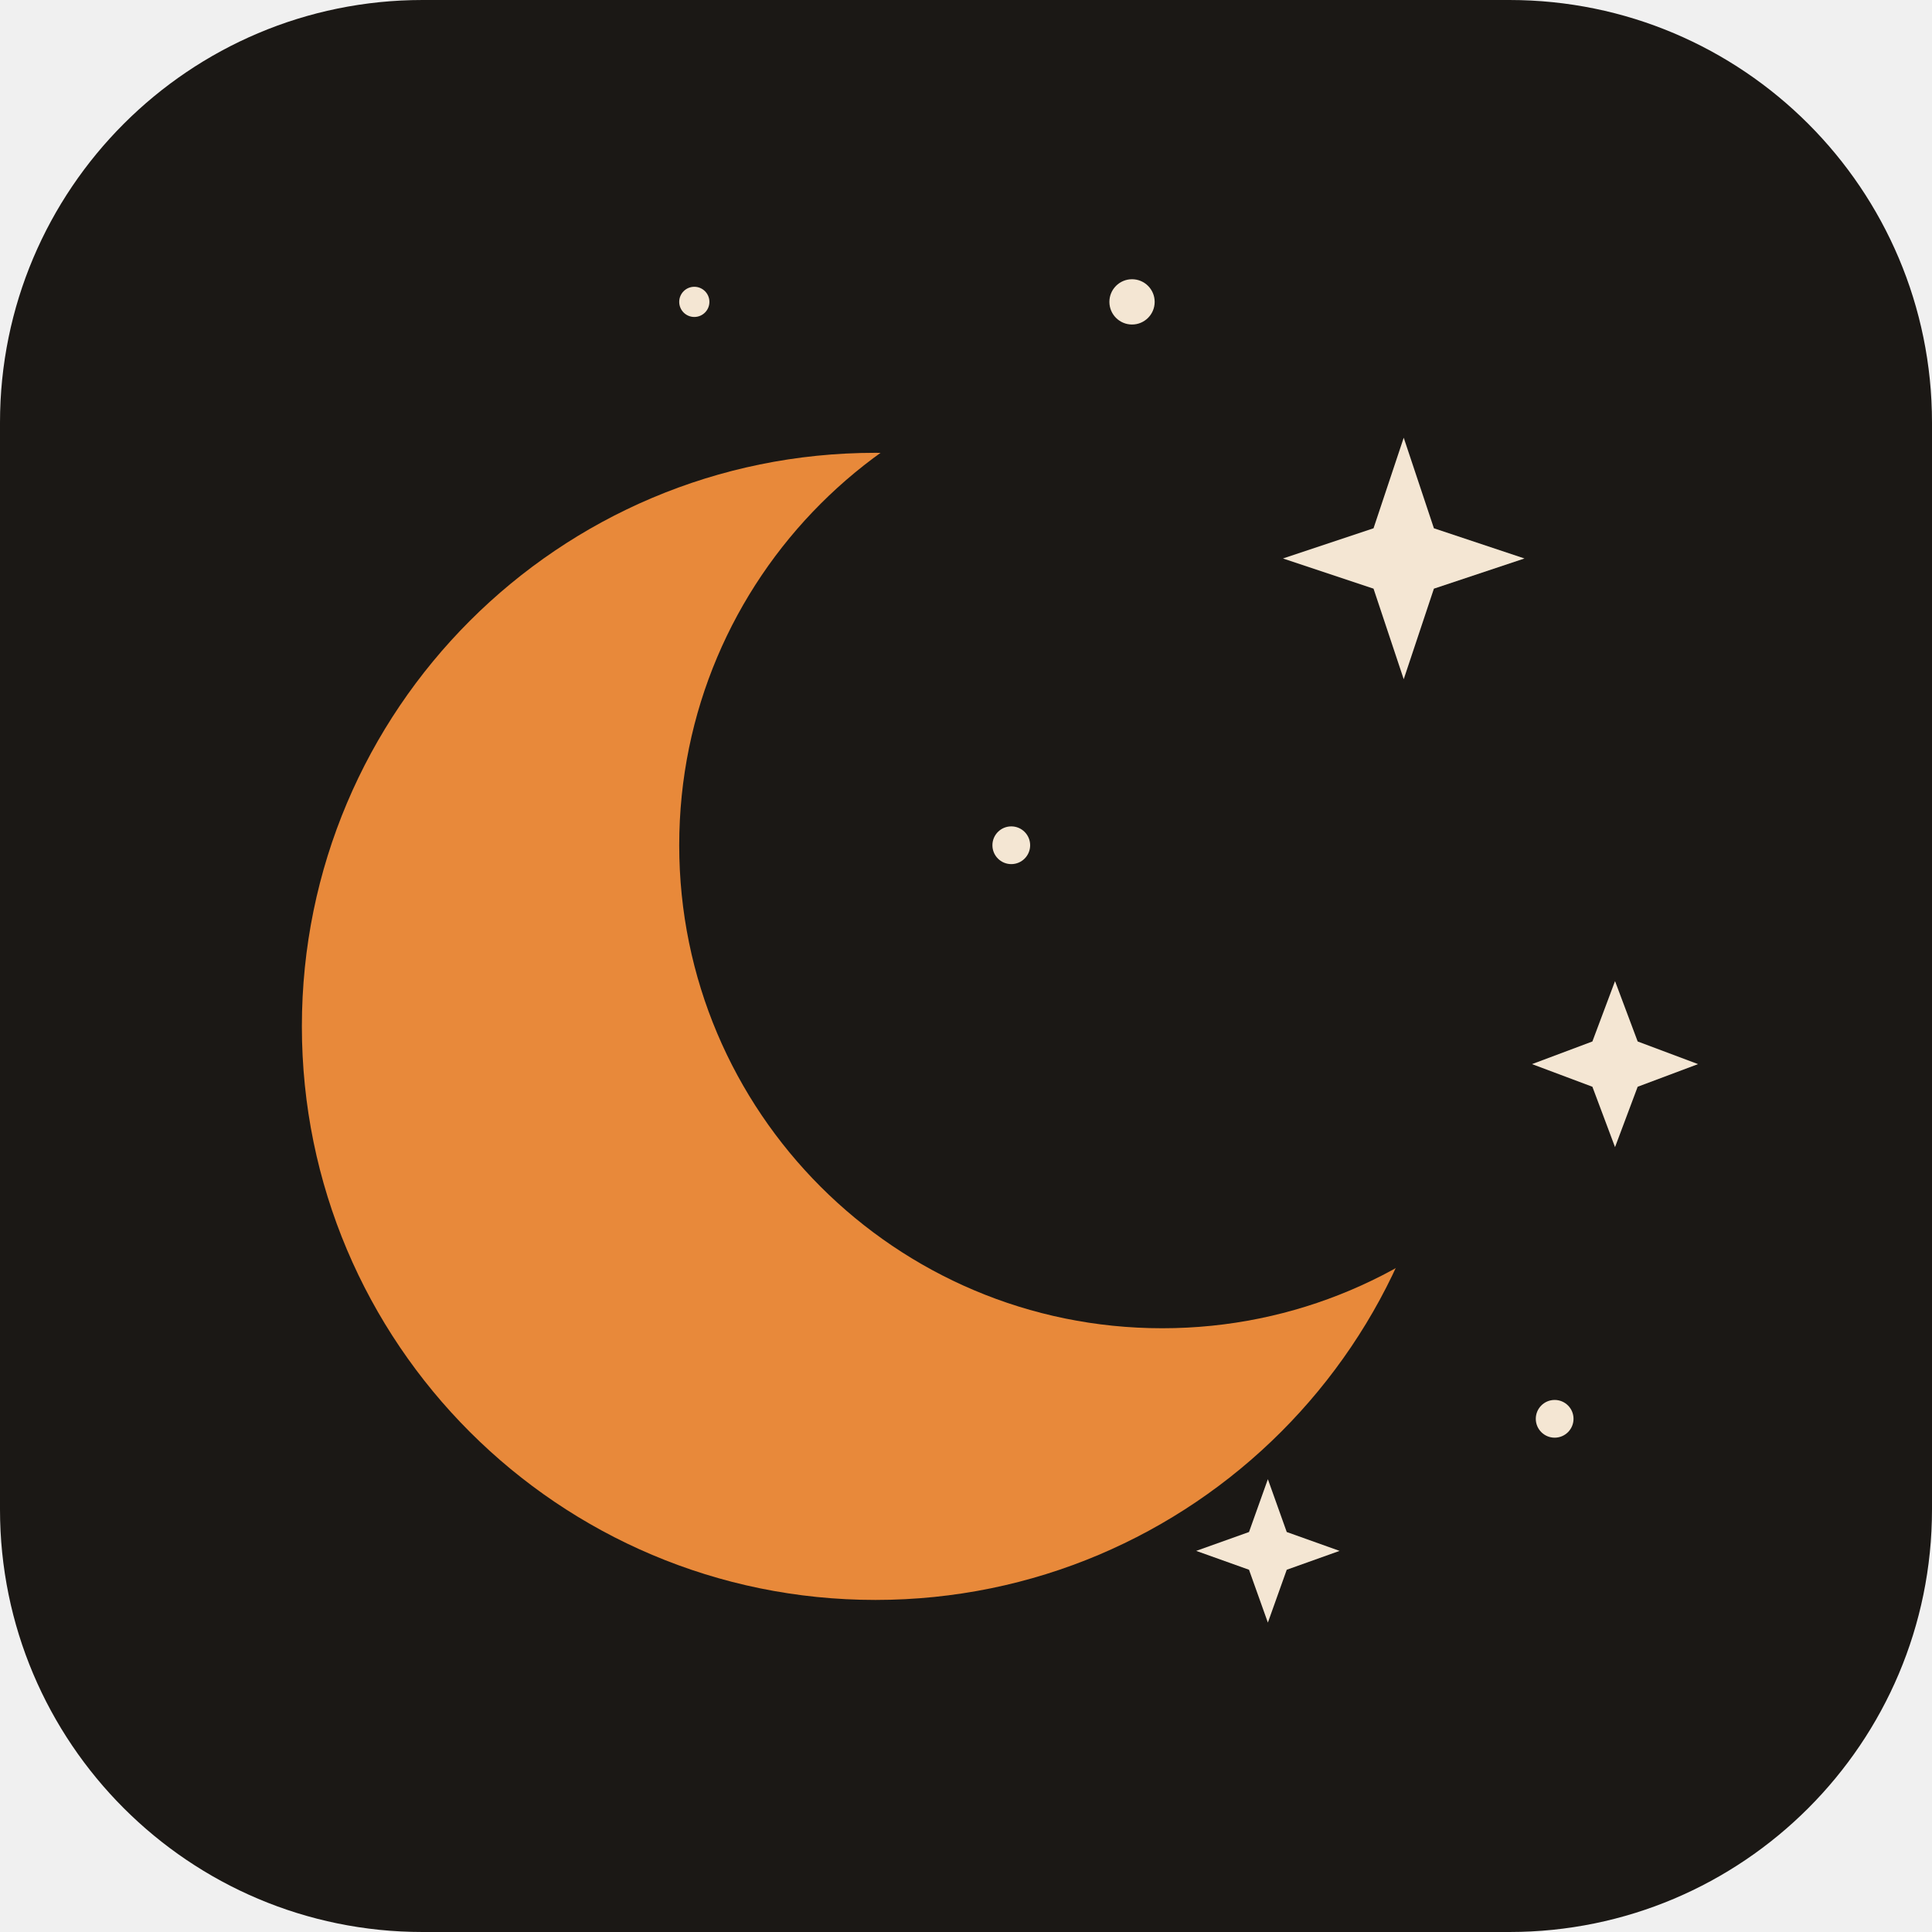
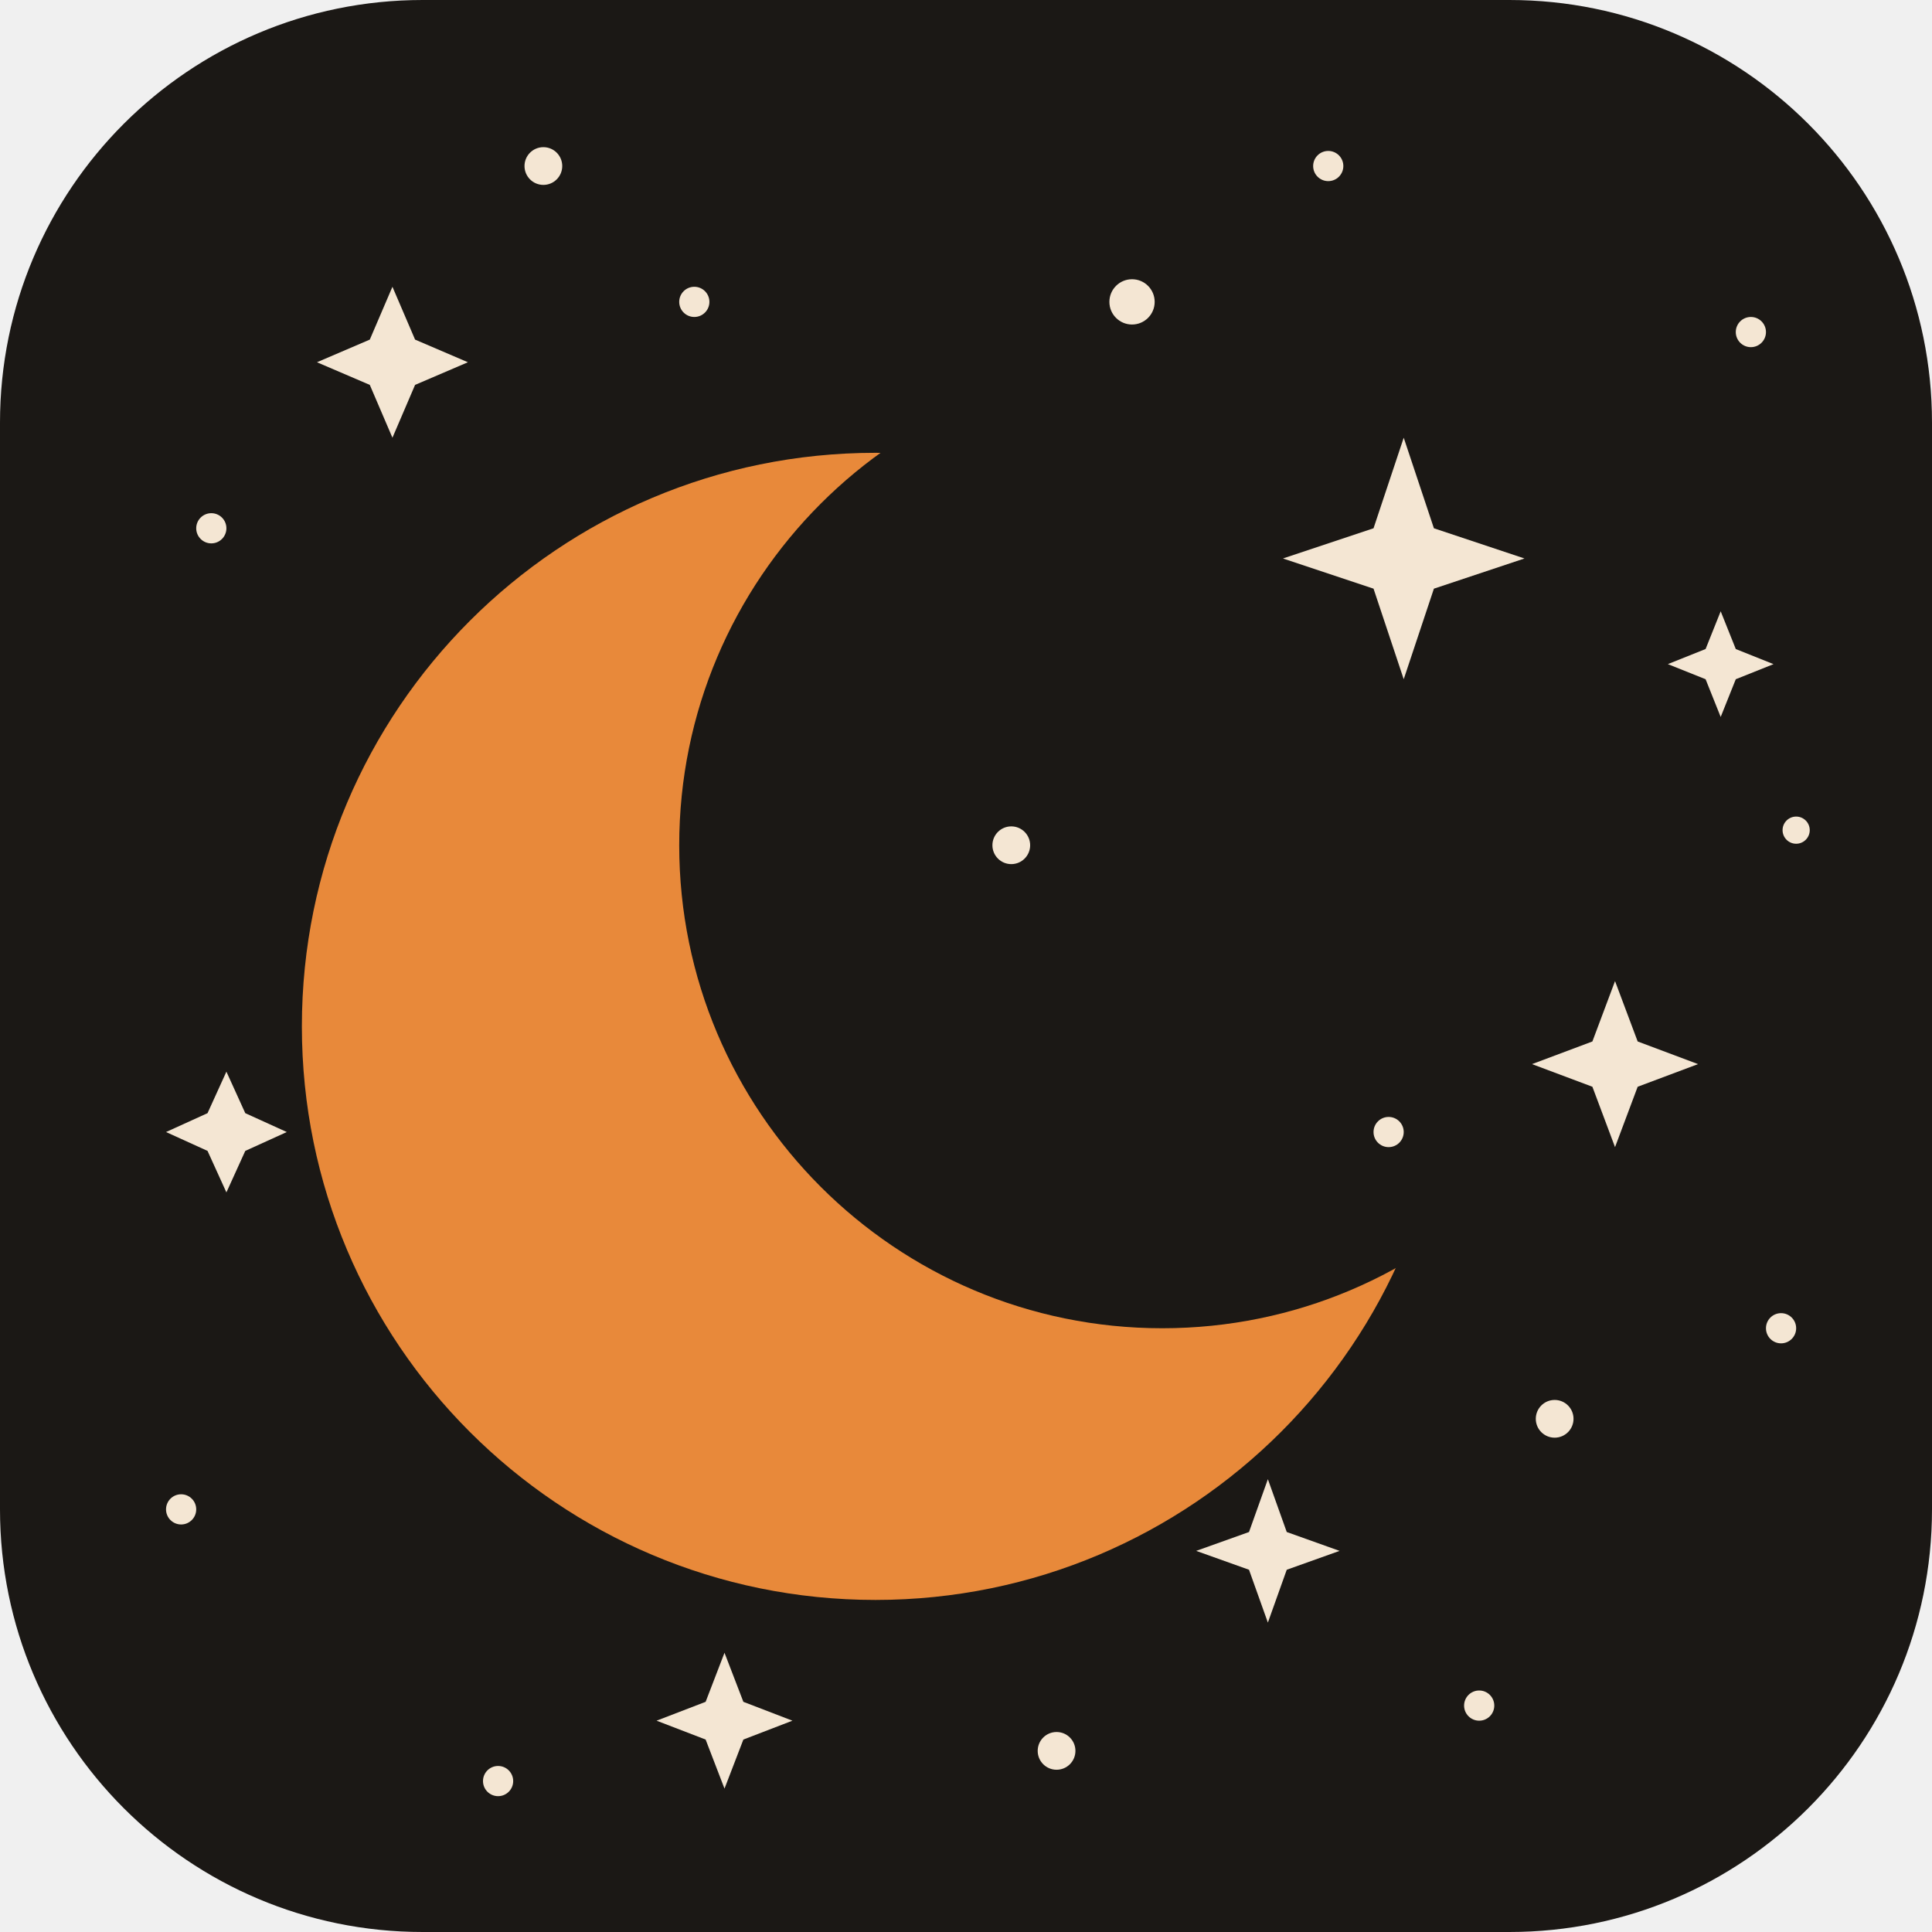
<svg xmlns="http://www.w3.org/2000/svg" viewBox="0 0 256 256" role="img" aria-label="Turly">
  <defs>
    <mask id="crescent">
      <rect width="256" height="256" fill="#fff" />
      <circle cx="154" cy="112" r="64" fill="#000" />
    </mask>
  </defs>
  <rect width="256" height="256" rx="56" fill="#1b1815" />
  <circle cx="116" cy="136" r="76" fill="#e8893a" mask="url(#crescent)" />
  <g fill="#f4e6d3">
    <path d="M186 58l4 12 12 4-12 4-4 12-4-12-12-4 12-4z" />
    <path d="M214 130l3 8 8 3-8 3-3 8-3-8-8-3 8-3z" />
    <path d="M168 196l2.5 7 7 2.5-7 2.5-2.5 7-2.5-7-7-2.5 7-2.5z" />
+     <path d="M52 38l3 7 7 3-7 3-3 7-3-7-7-3 7-3z" />
+     <path d="M30 142l2.5 5.5 5.5 2.5-5.5 2.5-2.5 5.5-2.5-5.5-5.5-2.5 5.5-2.5z" />
+     <path d="M96 219l2.5 6.5 6.5 2.5-6.5 2.5-2.5 6.5-2.5-6.5-6.5-2.5 6.5-2.5z" />
+     <path d="M228 81l2 5 5 2-5 2-2 5-2-5-5-2 5-2z" />
    <circle cx="150" cy="40" r="3" />
    <circle cx="206" cy="188" r="2.5" />
    <circle cx="134" cy="112" r="2.5" />
    <circle cx="92" cy="40" r="2" />
+     <circle cx="28" cy="70" r="2" />
+     <circle cx="72" cy="22" r="2.5" />
+     <circle cx="24" cy="200" r="2" />
+     <circle cx="66" cy="236" r="2" />
+     <circle cx="140" cy="232" r="2.5" />
+     <circle cx="196" cy="226" r="2" />
+     <circle cx="236" cy="176" r="2" />
+     <circle cx="232" cy="44" r="2" />
+     <circle cx="176" cy="22" r="2" />
+     <circle cx="238" cy="110" r="1.8" />
+     <circle cx="184" cy="150" r="2" />
  </g>
</svg>
